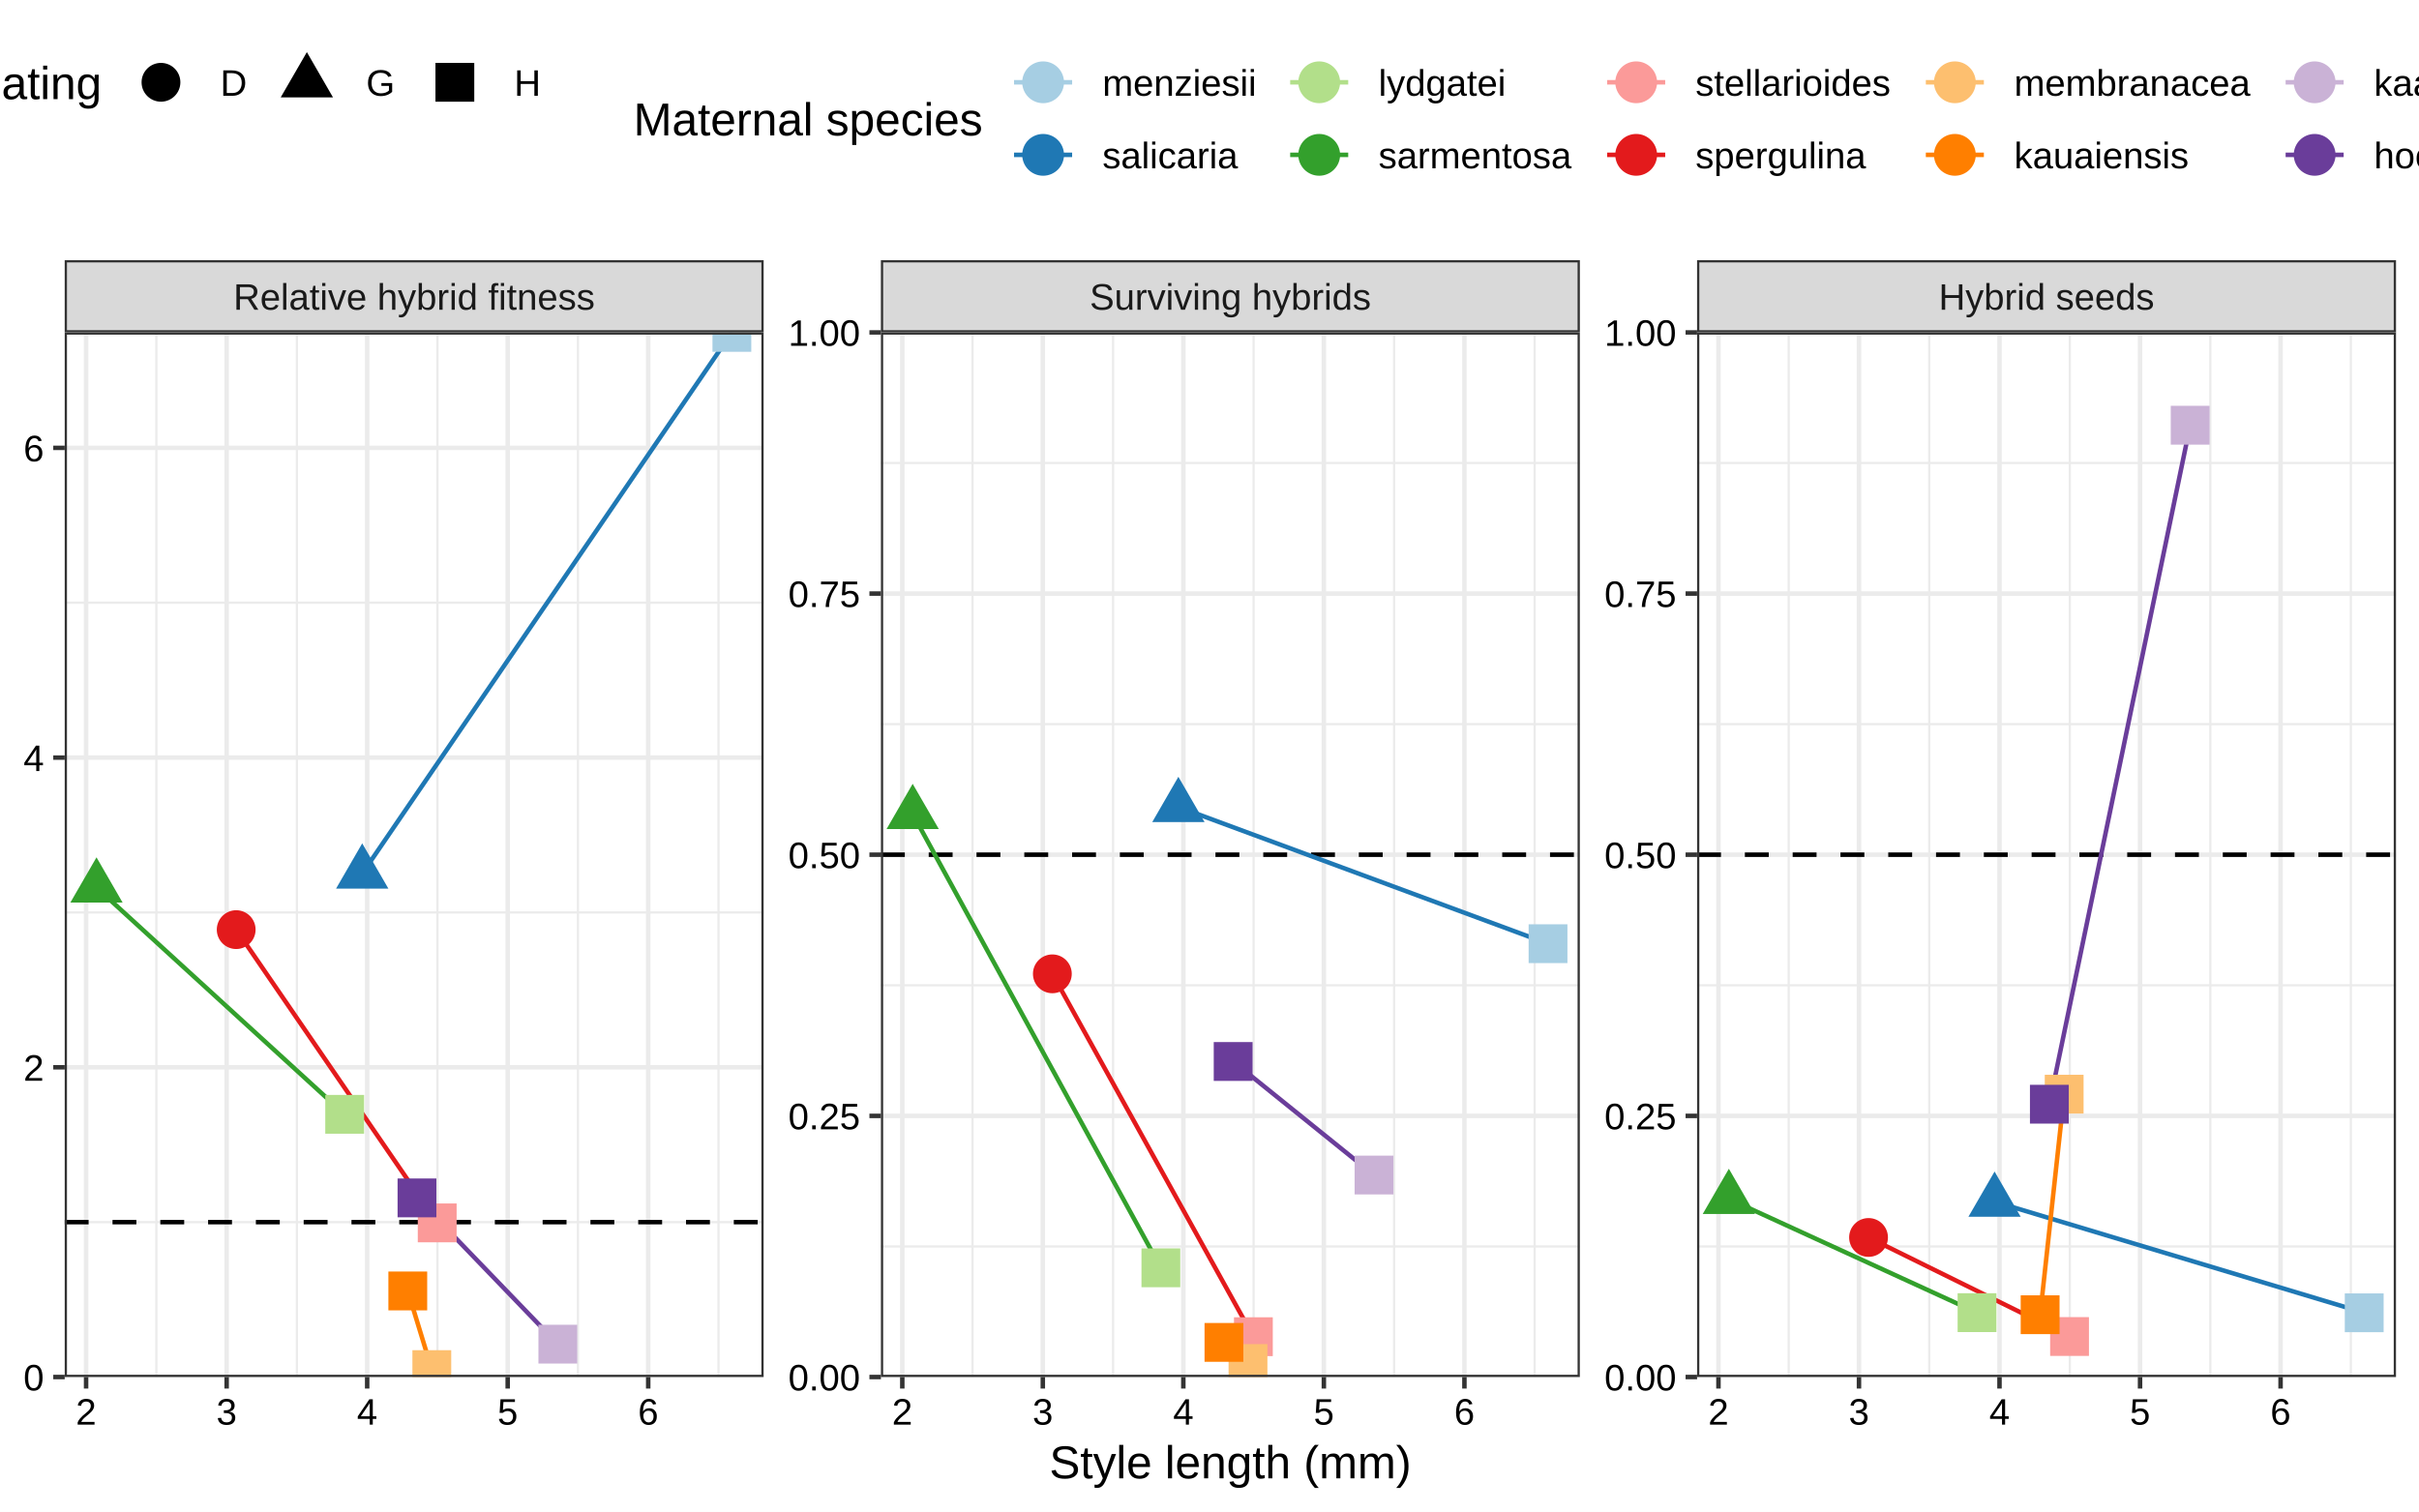
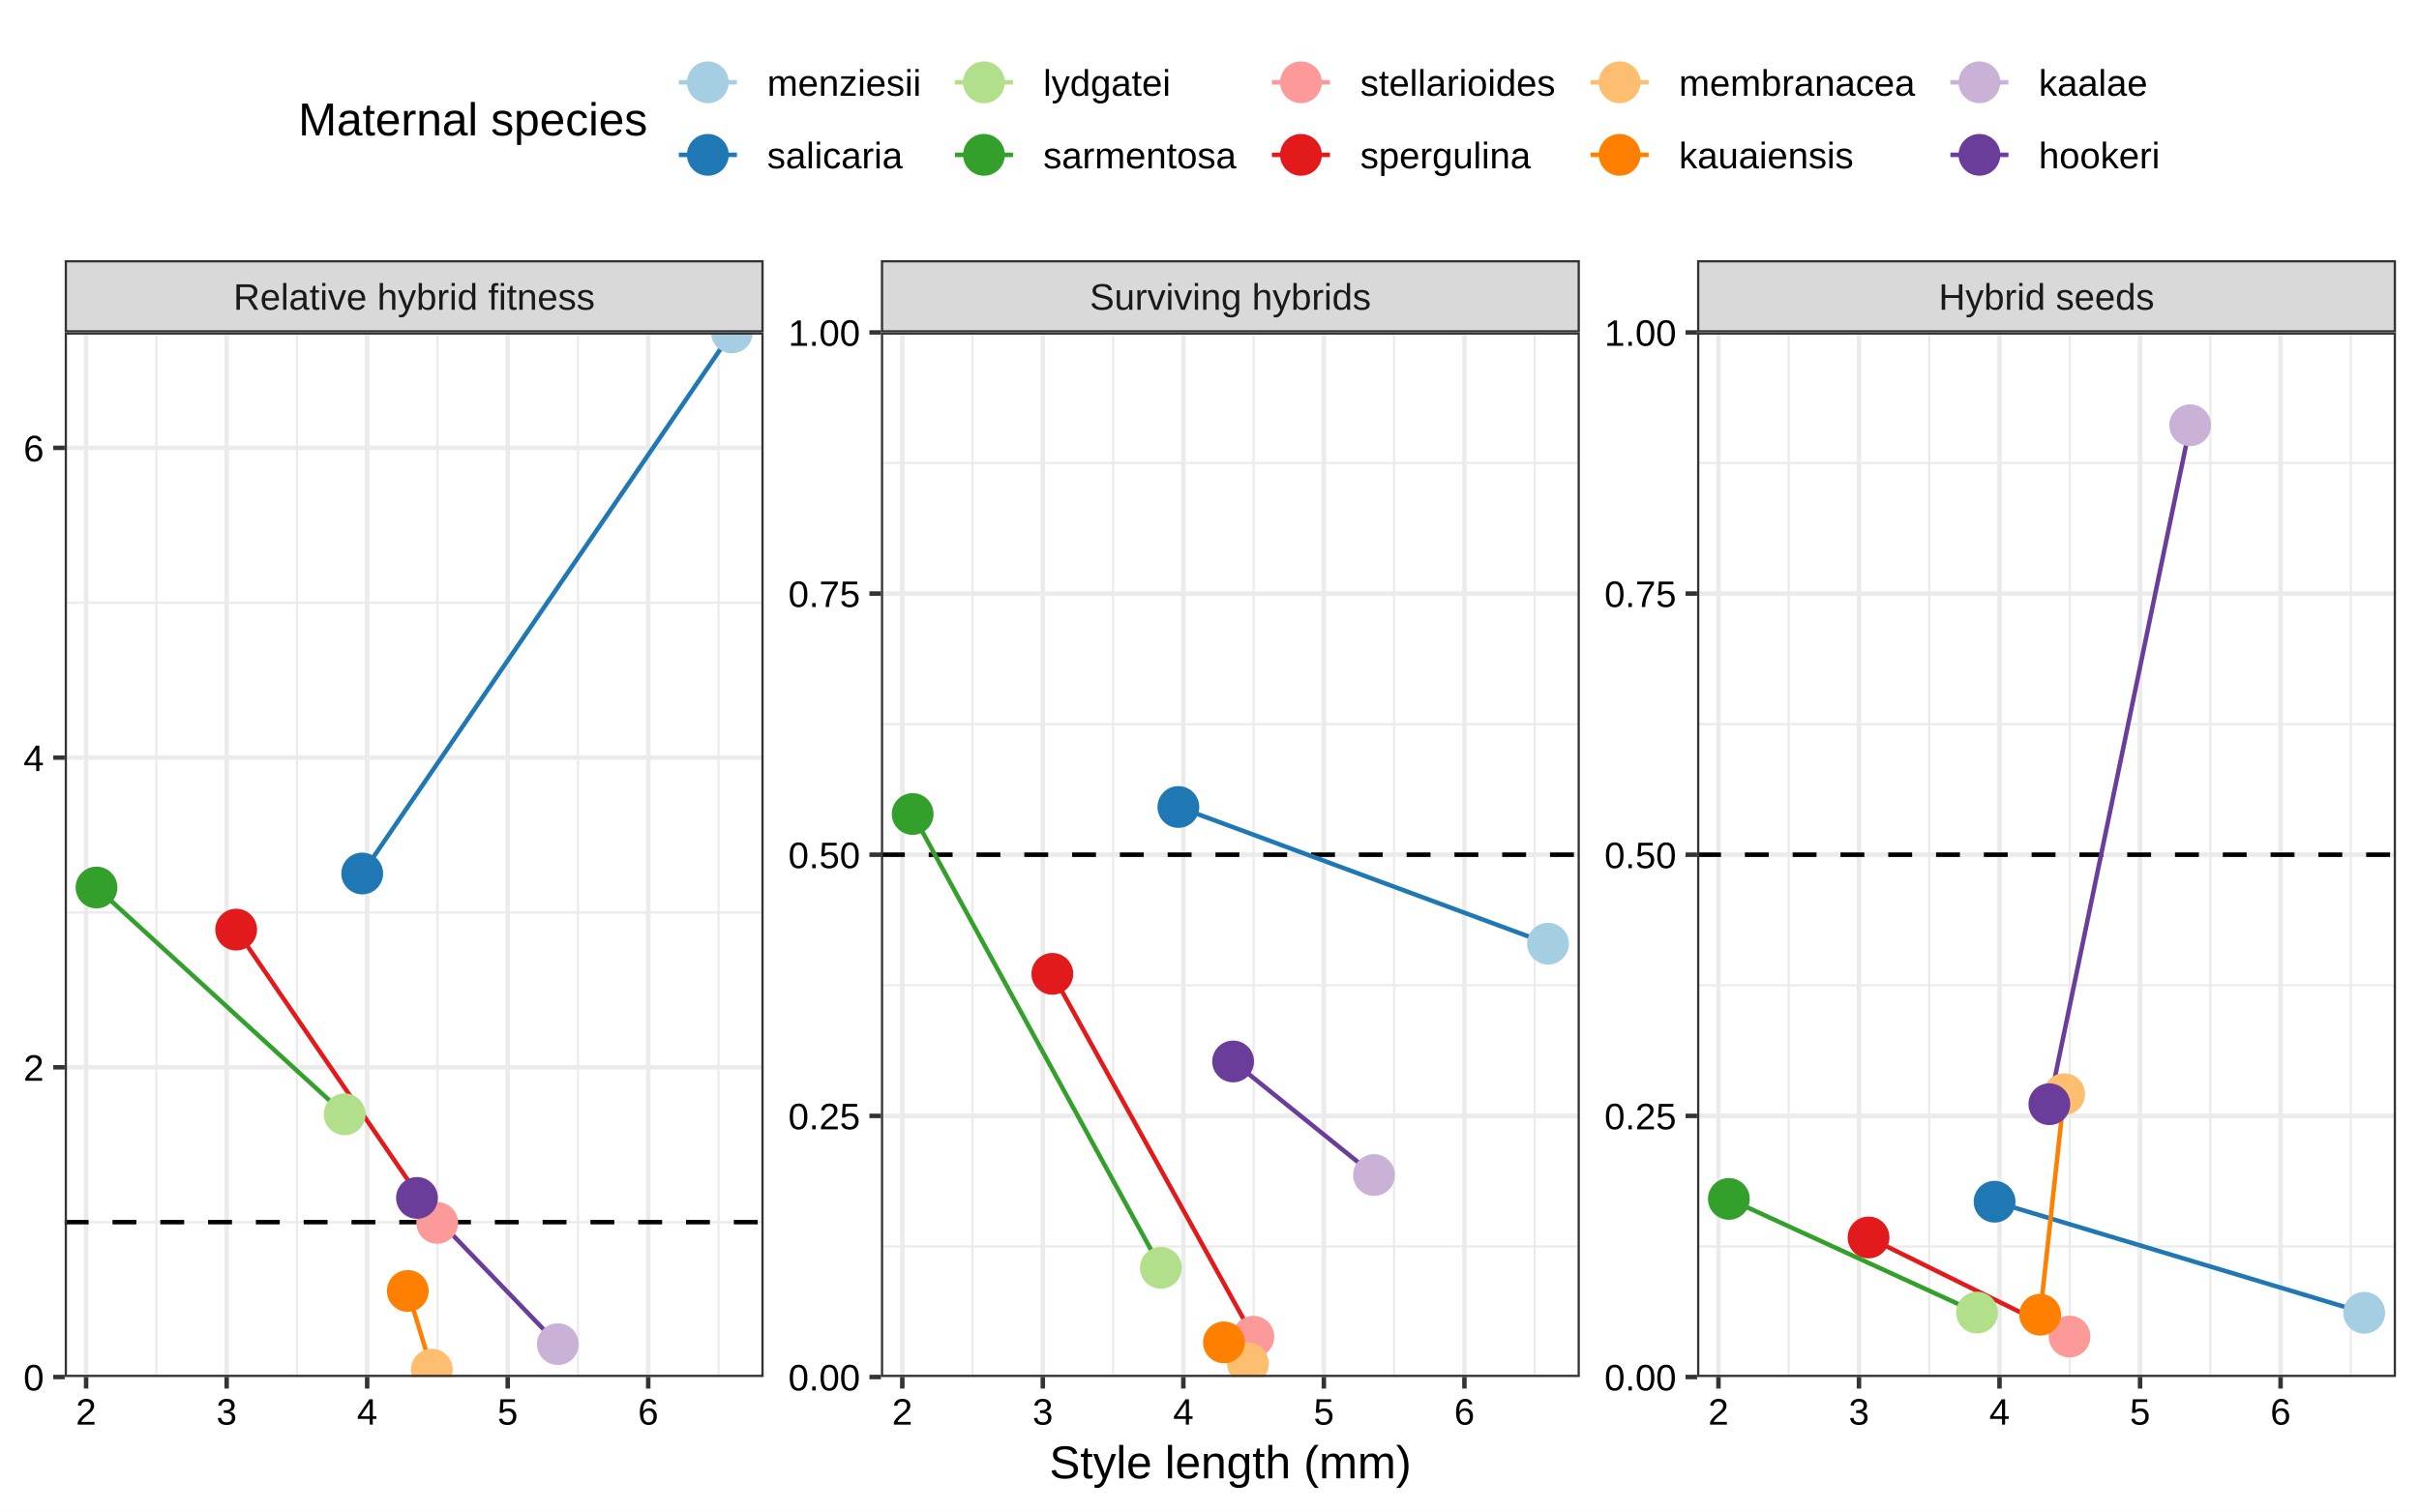
<svg xmlns="http://www.w3.org/2000/svg" class="svglite" width="576.00pt" height="360.00pt" viewBox="0 0 576.00 360.00">
  <defs>
    <style type="text/css">
    .svglite line, .svglite polyline, .svglite polygon, .svglite path, .svglite rect, .svglite circle {
      fill: none;
      stroke: #000000;
      stroke-linecap: round;
      stroke-linejoin: round;
      stroke-miterlimit: 10.00;
    }
    .svglite text {
      white-space: pre;
    }
  </style>
  </defs>
  <rect width="100%" height="100%" style="stroke: none; fill: #FFFFFF;" />
  <defs>
    <clipPath id="cpMC4wMHw1NzYuMDB8MC4wMHwzNjAuMDA=">
      <rect x="0.00" y="0.00" width="576.00" height="360.00" />
    </clipPath>
  </defs>
  <g clip-path="url(#cpMC4wMHw1NzYuMDB8MC4wMHwzNjAuMDA=)">
    <rect x="0" y="0.00" width="576.00" height="360.00" style="stroke-width: 1.07; stroke: #FFFFFF; fill: #FFFFFF;" />
  </g>
  <defs>
    <clipPath id="cpMTUuNDF8MTgxLjgzfDc5LjE3fDMyNy45Nw==">
      <rect x="15.41" y="79.17" width="166.42" height="248.80" />
    </clipPath>
  </defs>
  <g clip-path="url(#cpMTUuNDF8MTgxLjgzfDc5LjE3fDMyNy45Nw==)">
    <rect x="15.41" y="79.17" width="166.42" height="248.80" style="stroke-width: 1.07; stroke: none; fill: #FFFFFF;" />
    <polyline points="15.41,291.08 181.83,291.08 " style="stroke-width: 0.53; stroke: #EBEBEB; stroke-linecap: butt;" />
    <polyline points="15.41,217.32 181.83,217.32 " style="stroke-width: 0.53; stroke: #EBEBEB; stroke-linecap: butt;" />
    <polyline points="15.41,143.55 181.83,143.55 " style="stroke-width: 0.53; stroke: #EBEBEB; stroke-linecap: butt;" />
    <polyline points="37.23,327.97 37.23,79.17 " style="stroke-width: 0.53; stroke: #EBEBEB; stroke-linecap: butt;" />
    <polyline points="70.70,327.97 70.70,79.17 " style="stroke-width: 0.53; stroke: #EBEBEB; stroke-linecap: butt;" />
    <polyline points="104.16,327.97 104.16,79.17 " style="stroke-width: 0.53; stroke: #EBEBEB; stroke-linecap: butt;" />
    <polyline points="137.62,327.97 137.62,79.17 " style="stroke-width: 0.53; stroke: #EBEBEB; stroke-linecap: butt;" />
    <polyline points="171.08,327.97 171.08,79.17 " style="stroke-width: 0.53; stroke: #EBEBEB; stroke-linecap: butt;" />
    <polyline points="15.41,327.97 181.83,327.97 " style="stroke-width: 1.07; stroke: #EBEBEB; stroke-linecap: butt;" />
    <polyline points="15.41,254.20 181.83,254.20 " style="stroke-width: 1.07; stroke: #EBEBEB; stroke-linecap: butt;" />
    <polyline points="15.41,180.44 181.83,180.44 " style="stroke-width: 1.07; stroke: #EBEBEB; stroke-linecap: butt;" />
    <polyline points="15.41,106.67 181.83,106.67 " style="stroke-width: 1.07; stroke: #EBEBEB; stroke-linecap: butt;" />
    <polyline points="20.50,327.97 20.50,79.17 " style="stroke-width: 1.07; stroke: #EBEBEB; stroke-linecap: butt;" />
    <polyline points="53.97,327.97 53.97,79.17 " style="stroke-width: 1.07; stroke: #EBEBEB; stroke-linecap: butt;" />
    <polyline points="87.43,327.97 87.43,79.17 " style="stroke-width: 1.07; stroke: #EBEBEB; stroke-linecap: butt;" />
    <polyline points="120.89,327.97 120.89,79.17 " style="stroke-width: 1.07; stroke: #EBEBEB; stroke-linecap: butt;" />
    <polyline points="154.35,327.97 154.35,79.17 " style="stroke-width: 1.07; stroke: #EBEBEB; stroke-linecap: butt;" />
    <line x1="15.41" y1="291.08" x2="181.83" y2="291.08" style="stroke-width: 1.07; stroke-dasharray: 5.69,5.69; stroke-linecap: butt;" />
    <line x1="86.25" y1="208.04" x2="174.27" y2="79.17" style="stroke-width: 1.07; stroke: #1F78B4; stroke-linecap: butt;" />
    <line x1="22.98" y1="211.38" x2="82.07" y2="265.40" style="stroke-width: 1.07; stroke: #33A02C; stroke-linecap: butt;" />
    <line x1="56.24" y1="221.41" x2="104.11" y2="291.25" style="stroke-width: 1.07; stroke: #E31A1C; stroke-linecap: butt;" />
    <line x1="97.10" y1="307.47" x2="102.82" y2="326.21" style="stroke-width: 1.07; stroke: #FF7F00; stroke-linecap: butt;" />
    <line x1="99.29" y1="285.31" x2="132.83" y2="320.14" style="stroke-width: 1.07; stroke: #6A3D9A; stroke-linecap: butt;" />
-     <polygon points="169.65,83.79 178.89,83.79 178.89,74.54 169.65,74.54 " style="stroke-width: 0.71; stroke: none; fill: #A6CEE3;" />
-     <polygon points="86.25,200.86 92.48,211.64 80.02,211.64 " style="stroke-width: 0.71; stroke: none; fill: #1F78B4;" />
-     <polygon points="77.45,270.02 86.70,270.02 86.70,260.78 77.45,260.78 " style="stroke-width: 0.71; stroke: none; fill: #B2DF8A;" />
-     <polygon points="22.98,204.19 29.20,214.97 16.75,214.97 " style="stroke-width: 0.71; stroke: none; fill: #33A02C;" />
-     <polygon points="99.48,295.88 108.73,295.88 108.73,286.63 99.48,286.63 " style="stroke-width: 0.71; stroke: none; fill: #FB9A99;" />
-     <circle cx="56.24" cy="221.41" r="4.62" style="stroke-width: 0.71; stroke: none; fill: #E31A1C;" />
-     <polygon points="98.20,330.83 107.44,330.83 107.44,321.58 98.20,321.58 " style="stroke-width: 0.71; stroke: none; fill: #FDBF6F;" />
-     <polygon points="92.48,312.09 101.72,312.09 101.72,302.84 92.48,302.84 " style="stroke-width: 0.71; stroke: none; fill: #FF7F00;" />
-     <polygon points="128.21,324.76 137.45,324.76 137.45,315.52 128.21,315.52 " style="stroke-width: 0.71; stroke: none; fill: #CAB2D6;" />
-     <polygon points="94.67,289.93 103.91,289.93 103.91,280.68 94.67,280.68 " style="stroke-width: 0.71; stroke: none; fill: #6A3D9A;" />
+     <circle cx="174.27" cy="79.17" r="4.62" style="stroke-width: 0.71; stroke: #A6CEE3; fill: #A6CEE3;" />
+     <circle cx="86.25" cy="208.04" r="4.62" style="stroke-width: 0.71; stroke: #1F78B4; fill: #1F78B4;" />
+     <circle cx="82.07" cy="265.40" r="4.62" style="stroke-width: 0.71; stroke: #B2DF8A; fill: #B2DF8A;" />
+     <circle cx="22.98" cy="211.38" r="4.62" style="stroke-width: 0.71; stroke: #33A02C; fill: #33A02C;" />
+     <circle cx="104.11" cy="291.25" r="4.62" style="stroke-width: 0.71; stroke: #FB9A99; fill: #FB9A99;" />
+     <circle cx="56.24" cy="221.41" r="4.62" style="stroke-width: 0.71; stroke: #E31A1C; fill: #E31A1C;" />
+     <circle cx="102.82" cy="326.21" r="4.62" style="stroke-width: 0.71; stroke: #FDBF6F; fill: #FDBF6F;" />
+     <circle cx="97.10" cy="307.47" r="4.62" style="stroke-width: 0.71; stroke: #FF7F00; fill: #FF7F00;" />
+     <circle cx="132.83" cy="320.14" r="4.62" style="stroke-width: 0.71; stroke: #CAB2D6; fill: #CAB2D6;" />
+     <circle cx="99.29" cy="285.31" r="4.62" style="stroke-width: 0.71; stroke: #6A3D9A; fill: #6A3D9A;" />
    <rect x="15.41" y="79.17" width="166.42" height="248.80" style="stroke-width: 1.07; stroke: #333333;" />
  </g>
  <g clip-path="url(#cpMC4wMHw1NzYuMDB8MC4wMHwzNjAuMDA=)">
</g>
  <defs>
    <clipPath id="cpMjA5Ljc2fDM3Ni4xOHw3OS4xN3wzMjcuOTc=">
      <rect x="209.76" y="79.17" width="166.42" height="248.80" />
    </clipPath>
  </defs>
  <g clip-path="url(#cpMjA5Ljc2fDM3Ni4xOHw3OS4xN3wzMjcuOTc=)">
    <rect x="209.76" y="79.17" width="166.42" height="248.80" style="stroke-width: 1.07; stroke: none; fill: #FFFFFF;" />
    <polyline points="209.76,296.87 376.18,296.87 " style="stroke-width: 0.53; stroke: #EBEBEB; stroke-linecap: butt;" />
    <polyline points="209.76,234.67 376.18,234.67 " style="stroke-width: 0.53; stroke: #EBEBEB; stroke-linecap: butt;" />
    <polyline points="209.76,172.47 376.18,172.47 " style="stroke-width: 0.53; stroke: #EBEBEB; stroke-linecap: butt;" />
    <polyline points="209.76,110.27 376.18,110.27 " style="stroke-width: 0.53; stroke: #EBEBEB; stroke-linecap: butt;" />
    <polyline points="231.58,327.97 231.58,79.17 " style="stroke-width: 0.53; stroke: #EBEBEB; stroke-linecap: butt;" />
    <polyline points="265.04,327.97 265.04,79.17 " style="stroke-width: 0.53; stroke: #EBEBEB; stroke-linecap: butt;" />
    <polyline points="298.50,327.97 298.50,79.17 " style="stroke-width: 0.53; stroke: #EBEBEB; stroke-linecap: butt;" />
    <polyline points="331.96,327.97 331.96,79.17 " style="stroke-width: 0.53; stroke: #EBEBEB; stroke-linecap: butt;" />
    <polyline points="365.43,327.97 365.43,79.17 " style="stroke-width: 0.53; stroke: #EBEBEB; stroke-linecap: butt;" />
    <polyline points="209.76,327.97 376.18,327.97 " style="stroke-width: 1.07; stroke: #EBEBEB; stroke-linecap: butt;" />
    <polyline points="209.76,265.77 376.18,265.77 " style="stroke-width: 1.07; stroke: #EBEBEB; stroke-linecap: butt;" />
    <polyline points="209.76,203.57 376.18,203.57 " style="stroke-width: 1.07; stroke: #EBEBEB; stroke-linecap: butt;" />
    <polyline points="209.76,141.37 376.18,141.37 " style="stroke-width: 1.07; stroke: #EBEBEB; stroke-linecap: butt;" />
    <polyline points="209.76,79.17 376.18,79.17 " style="stroke-width: 1.07; stroke: #EBEBEB; stroke-linecap: butt;" />
    <polyline points="214.85,327.97 214.85,79.17 " style="stroke-width: 1.07; stroke: #EBEBEB; stroke-linecap: butt;" />
    <polyline points="248.31,327.97 248.31,79.17 " style="stroke-width: 1.07; stroke: #EBEBEB; stroke-linecap: butt;" />
    <polyline points="281.77,327.97 281.77,79.17 " style="stroke-width: 1.07; stroke: #EBEBEB; stroke-linecap: butt;" />
    <polyline points="315.23,327.97 315.23,79.17 " style="stroke-width: 1.07; stroke: #EBEBEB; stroke-linecap: butt;" />
    <polyline points="348.70,327.97 348.70,79.17 " style="stroke-width: 1.07; stroke: #EBEBEB; stroke-linecap: butt;" />
    <line x1="209.76" y1="203.57" x2="376.18" y2="203.57" style="stroke-width: 1.07; stroke-dasharray: 5.69,5.69; stroke-linecap: butt;" />
    <line x1="280.59" y1="192.20" x2="368.61" y2="224.76" style="stroke-width: 1.07; stroke: #1F78B4; stroke-linecap: butt;" />
    <line x1="217.32" y1="193.87" x2="276.42" y2="301.96" style="stroke-width: 1.07; stroke: #33A02C; stroke-linecap: butt;" />
    <line x1="250.58" y1="231.94" x2="298.45" y2="318.37" style="stroke-width: 1.07; stroke: #E31A1C; stroke-linecap: butt;" />
    <line x1="291.44" y1="319.72" x2="297.16" y2="324.75" style="stroke-width: 1.07; stroke: #FF7F00; stroke-linecap: butt;" />
    <line x1="293.63" y1="252.81" x2="327.17" y2="279.86" style="stroke-width: 1.07; stroke: #6A3D9A; stroke-linecap: butt;" />
-     <polygon points="363.99,229.38 373.23,229.38 373.23,220.14 363.99,220.14 " style="stroke-width: 0.71; stroke: none; fill: #A6CEE3;" />
-     <polygon points="280.59,185.01 286.82,195.79 274.37,195.79 " style="stroke-width: 0.71; stroke: none; fill: #1F78B4;" />
-     <polygon points="271.80,306.58 281.04,306.58 281.04,297.33 271.80,297.33 " style="stroke-width: 0.71; stroke: none; fill: #B2DF8A;" />
-     <polygon points="217.32,186.68 223.55,197.46 211.10,197.46 " style="stroke-width: 0.71; stroke: none; fill: #33A02C;" />
-     <polygon points="293.83,322.99 303.07,322.99 303.07,313.74 293.83,313.74 " style="stroke-width: 0.71; stroke: none; fill: #FB9A99;" />
-     <circle cx="250.58" cy="231.94" r="4.62" style="stroke-width: 0.71; stroke: none; fill: #E31A1C;" />
-     <polygon points="292.54,329.37 301.79,329.37 301.79,320.13 292.54,320.13 " style="stroke-width: 0.71; stroke: none; fill: #FDBF6F;" />
-     <polygon points="286.82,324.34 296.06,324.34 296.06,315.10 286.82,315.10 " style="stroke-width: 0.71; stroke: none; fill: #FF7F00;" />
-     <polygon points="322.55,284.48 331.80,284.48 331.80,275.24 322.55,275.24 " style="stroke-width: 0.71; stroke: none; fill: #CAB2D6;" />
-     <polygon points="289.01,257.44 298.26,257.44 298.26,248.19 289.01,248.19 " style="stroke-width: 0.71; stroke: none; fill: #6A3D9A;" />
+     <circle cx="368.61" cy="224.76" r="4.62" style="stroke-width: 0.71; stroke: #A6CEE3; fill: #A6CEE3;" />
+     <circle cx="280.59" cy="192.20" r="4.62" style="stroke-width: 0.71; stroke: #1F78B4; fill: #1F78B4;" />
+     <circle cx="276.42" cy="301.96" r="4.62" style="stroke-width: 0.71; stroke: #B2DF8A; fill: #B2DF8A;" />
+     <circle cx="217.32" cy="193.87" r="4.62" style="stroke-width: 0.71; stroke: #33A02C; fill: #33A02C;" />
+     <circle cx="298.45" cy="318.37" r="4.62" style="stroke-width: 0.71; stroke: #FB9A99; fill: #FB9A99;" />
+     <circle cx="250.58" cy="231.94" r="4.62" style="stroke-width: 0.71; stroke: #E31A1C; fill: #E31A1C;" />
+     <circle cx="297.16" cy="324.75" r="4.62" style="stroke-width: 0.71; stroke: #FDBF6F; fill: #FDBF6F;" />
+     <circle cx="291.44" cy="319.72" r="4.62" style="stroke-width: 0.71; stroke: #FF7F00; fill: #FF7F00;" />
+     <circle cx="327.17" cy="279.86" r="4.62" style="stroke-width: 0.71; stroke: #CAB2D6; fill: #CAB2D6;" />
+     <circle cx="293.63" cy="252.81" r="4.62" style="stroke-width: 0.71; stroke: #6A3D9A; fill: #6A3D9A;" />
    <rect x="209.76" y="79.17" width="166.42" height="248.80" style="stroke-width: 1.07; stroke: #333333;" />
  </g>
  <g clip-path="url(#cpMC4wMHw1NzYuMDB8MC4wMHwzNjAuMDA=)">
</g>
  <defs>
    <clipPath id="cpNDA0LjEwfDU3MC41Mnw3OS4xN3wzMjcuOTc=">
      <rect x="404.10" y="79.17" width="166.42" height="248.80" />
    </clipPath>
  </defs>
  <g clip-path="url(#cpNDA0LjEwfDU3MC41Mnw3OS4xN3wzMjcuOTc=)">
    <rect x="404.10" y="79.17" width="166.42" height="248.80" style="stroke-width: 1.07; stroke: none; fill: #FFFFFF;" />
    <polyline points="404.10,296.87 570.52,296.87 " style="stroke-width: 0.53; stroke: #EBEBEB; stroke-linecap: butt;" />
    <polyline points="404.10,234.67 570.52,234.67 " style="stroke-width: 0.53; stroke: #EBEBEB; stroke-linecap: butt;" />
    <polyline points="404.10,172.47 570.52,172.47 " style="stroke-width: 0.53; stroke: #EBEBEB; stroke-linecap: butt;" />
    <polyline points="404.10,110.27 570.52,110.27 " style="stroke-width: 0.53; stroke: #EBEBEB; stroke-linecap: butt;" />
    <polyline points="425.92,327.97 425.92,79.17 " style="stroke-width: 0.53; stroke: #EBEBEB; stroke-linecap: butt;" />
    <polyline points="459.38,327.97 459.38,79.17 " style="stroke-width: 0.53; stroke: #EBEBEB; stroke-linecap: butt;" />
    <polyline points="492.85,327.97 492.85,79.17 " style="stroke-width: 0.53; stroke: #EBEBEB; stroke-linecap: butt;" />
    <polyline points="526.31,327.97 526.31,79.17 " style="stroke-width: 0.53; stroke: #EBEBEB; stroke-linecap: butt;" />
    <polyline points="559.77,327.97 559.77,79.17 " style="stroke-width: 0.53; stroke: #EBEBEB; stroke-linecap: butt;" />
    <polyline points="404.10,327.97 570.52,327.97 " style="stroke-width: 1.07; stroke: #EBEBEB; stroke-linecap: butt;" />
    <polyline points="404.10,265.77 570.52,265.77 " style="stroke-width: 1.07; stroke: #EBEBEB; stroke-linecap: butt;" />
    <polyline points="404.10,203.57 570.52,203.57 " style="stroke-width: 1.07; stroke: #EBEBEB; stroke-linecap: butt;" />
    <polyline points="404.10,141.37 570.52,141.37 " style="stroke-width: 1.07; stroke: #EBEBEB; stroke-linecap: butt;" />
    <polyline points="404.10,79.17 570.52,79.17 " style="stroke-width: 1.07; stroke: #EBEBEB; stroke-linecap: butt;" />
    <polyline points="409.19,327.97 409.19,79.17 " style="stroke-width: 1.07; stroke: #EBEBEB; stroke-linecap: butt;" />
    <polyline points="442.65,327.97 442.65,79.17 " style="stroke-width: 1.07; stroke: #EBEBEB; stroke-linecap: butt;" />
    <polyline points="476.11,327.97 476.11,79.17 " style="stroke-width: 1.07; stroke: #EBEBEB; stroke-linecap: butt;" />
    <polyline points="509.58,327.97 509.58,79.17 " style="stroke-width: 1.07; stroke: #EBEBEB; stroke-linecap: butt;" />
    <polyline points="543.04,327.97 543.04,79.17 " style="stroke-width: 1.07; stroke: #EBEBEB; stroke-linecap: butt;" />
    <line x1="404.10" y1="203.57" x2="570.52" y2="203.57" style="stroke-width: 1.07; stroke-dasharray: 5.69,5.69; stroke-linecap: butt;" />
    <line x1="474.94" y1="286.21" x2="562.96" y2="312.67" style="stroke-width: 1.07; stroke: #1F78B4; stroke-linecap: butt;" />
    <line x1="411.67" y1="285.55" x2="470.76" y2="312.63" style="stroke-width: 1.07; stroke: #33A02C; stroke-linecap: butt;" />
    <line x1="444.93" y1="294.73" x2="492.79" y2="318.32" style="stroke-width: 1.07; stroke: #E31A1C; stroke-linecap: butt;" />
    <line x1="485.79" y1="313.13" x2="491.51" y2="260.60" style="stroke-width: 1.07; stroke: #FF7F00; stroke-linecap: butt;" />
    <line x1="487.98" y1="262.99" x2="521.52" y2="101.28" style="stroke-width: 1.07; stroke: #6A3D9A; stroke-linecap: butt;" />
-     <polygon points="558.33,317.29 567.58,317.29 567.58,308.05 558.33,308.05 " style="stroke-width: 0.71; stroke: none; fill: #A6CEE3;" />
-     <polygon points="474.94,279.02 481.16,289.80 468.71,289.80 " style="stroke-width: 0.71; stroke: none; fill: #1F78B4;" />
-     <polygon points="466.14,317.26 475.38,317.26 475.38,308.01 466.14,308.01 " style="stroke-width: 0.71; stroke: none; fill: #B2DF8A;" />
-     <polygon points="411.67,278.36 417.89,289.14 405.44,289.14 " style="stroke-width: 0.71; stroke: none; fill: #33A02C;" />
-     <polygon points="488.17,322.94 497.41,322.94 497.41,313.70 488.17,313.70 " style="stroke-width: 0.71; stroke: none; fill: #FB9A99;" />
-     <circle cx="444.93" cy="294.73" r="4.62" style="stroke-width: 0.71; stroke: none; fill: #E31A1C;" />
-     <polygon points="486.89,265.22 496.13,265.22 496.13,255.98 486.89,255.98 " style="stroke-width: 0.71; stroke: none; fill: #FDBF6F;" />
-     <polygon points="481.16,317.75 490.41,317.75 490.41,308.51 481.16,308.51 " style="stroke-width: 0.71; stroke: none; fill: #FF7F00;" />
-     <polygon points="516.89,105.90 526.14,105.90 526.14,96.65 516.89,96.65 " style="stroke-width: 0.71; stroke: none; fill: #CAB2D6;" />
-     <polygon points="483.36,267.61 492.60,267.61 492.60,258.37 483.36,258.37 " style="stroke-width: 0.71; stroke: none; fill: #6A3D9A;" />
+     <circle cx="562.96" cy="312.67" r="4.62" style="stroke-width: 0.71; stroke: #A6CEE3; fill: #A6CEE3;" />
+     <circle cx="474.94" cy="286.21" r="4.62" style="stroke-width: 0.71; stroke: #1F78B4; fill: #1F78B4;" />
+     <circle cx="470.76" cy="312.63" r="4.62" style="stroke-width: 0.71; stroke: #B2DF8A; fill: #B2DF8A;" />
+     <circle cx="411.67" cy="285.55" r="4.62" style="stroke-width: 0.71; stroke: #33A02C; fill: #33A02C;" />
+     <circle cx="492.79" cy="318.32" r="4.62" style="stroke-width: 0.71; stroke: #FB9A99; fill: #FB9A99;" />
+     <circle cx="444.93" cy="294.73" r="4.62" style="stroke-width: 0.71; stroke: #E31A1C; fill: #E31A1C;" />
+     <circle cx="491.51" cy="260.60" r="4.62" style="stroke-width: 0.71; stroke: #FDBF6F; fill: #FDBF6F;" />
+     <circle cx="485.79" cy="313.13" r="4.62" style="stroke-width: 0.71; stroke: #FF7F00; fill: #FF7F00;" />
+     <circle cx="521.52" cy="101.28" r="4.62" style="stroke-width: 0.71; stroke: #CAB2D6; fill: #CAB2D6;" />
+     <circle cx="487.98" cy="262.99" r="4.62" style="stroke-width: 0.71; stroke: #6A3D9A; fill: #6A3D9A;" />
    <rect x="404.10" y="79.17" width="166.42" height="248.80" style="stroke-width: 1.07; stroke: #333333;" />
  </g>
  <g clip-path="url(#cpMC4wMHw1NzYuMDB8MC4wMHwzNjAuMDA=)">
</g>
  <defs>
    <clipPath id="cpMTUuNDF8MTgxLjgzfDYxLjk2fDc5LjE3">
      <rect x="15.41" y="61.96" width="166.42" height="17.21" />
    </clipPath>
  </defs>
  <g clip-path="url(#cpMTUuNDF8MTgxLjgzfDYxLjk2fDc5LjE3)">
    <rect x="15.41" y="61.96" width="166.42" height="17.21" style="stroke-width: 1.07; stroke: #333333; fill: #D9D9D9;" />
    <text x="98.62" y="73.77" text-anchor="middle" style="font-size: 8.80px;fill: #1A1A1A; font-family: &quot;Arial&quot;;">Relative hybrid fitness</text>
  </g>
  <g clip-path="url(#cpMC4wMHw1NzYuMDB8MC4wMHwzNjAuMDA=)">
</g>
  <defs>
    <clipPath id="cpMjA5Ljc2fDM3Ni4xOHw2MS45Nnw3OS4xNw==">
      <rect x="209.76" y="61.96" width="166.42" height="17.21" />
    </clipPath>
  </defs>
  <g clip-path="url(#cpMjA5Ljc2fDM3Ni4xOHw2MS45Nnw3OS4xNw==)">
    <rect x="209.76" y="61.96" width="166.42" height="17.21" style="stroke-width: 1.07; stroke: #333333; fill: #D9D9D9;" />
    <text x="292.97" y="73.77" text-anchor="middle" style="font-size: 8.80px;fill: #1A1A1A; font-family: &quot;Arial&quot;;">Surviving hybrids</text>
  </g>
  <g clip-path="url(#cpMC4wMHw1NzYuMDB8MC4wMHwzNjAuMDA=)">
</g>
  <defs>
    <clipPath id="cpNDA0LjEwfDU3MC41Mnw2MS45Nnw3OS4xNw==">
      <rect x="404.10" y="61.96" width="166.42" height="17.21" />
    </clipPath>
  </defs>
  <g clip-path="url(#cpNDA0LjEwfDU3MC41Mnw2MS45Nnw3OS4xNw==)">
    <rect x="404.10" y="61.96" width="166.42" height="17.21" style="stroke-width: 1.07; stroke: #333333; fill: #D9D9D9;" />
    <text x="487.31" y="73.77" text-anchor="middle" style="font-size: 8.80px;fill: #1A1A1A; font-family: &quot;Arial&quot;;">Hybrid seeds</text>
  </g>
  <g clip-path="url(#cpMC4wMHw1NzYuMDB8MC4wMHwzNjAuMDA=)">
    <polyline points="20.50,330.71 20.50,327.97 " style="stroke-width: 1.07; stroke: #333333; stroke-linecap: butt;" />
    <polyline points="53.97,330.71 53.97,327.97 " style="stroke-width: 1.07; stroke: #333333; stroke-linecap: butt;" />
    <polyline points="87.43,330.71 87.43,327.97 " style="stroke-width: 1.07; stroke: #333333; stroke-linecap: butt;" />
    <polyline points="120.89,330.71 120.89,327.97 " style="stroke-width: 1.07; stroke: #333333; stroke-linecap: butt;" />
    <polyline points="154.35,330.71 154.35,327.97 " style="stroke-width: 1.07; stroke: #333333; stroke-linecap: butt;" />
    <text x="20.50" y="339.31" text-anchor="middle" style="font-size: 8.80px; font-family: &quot;Arial&quot;;">2</text>
    <text x="53.97" y="339.31" text-anchor="middle" style="font-size: 8.80px; font-family: &quot;Arial&quot;;">3</text>
    <text x="87.43" y="339.31" text-anchor="middle" style="font-size: 8.80px; font-family: &quot;Arial&quot;;">4</text>
    <text x="120.89" y="339.31" text-anchor="middle" style="font-size: 8.80px; font-family: &quot;Arial&quot;;">5</text>
    <text x="154.35" y="339.31" text-anchor="middle" style="font-size: 8.80px; font-family: &quot;Arial&quot;;">6</text>
    <polyline points="214.85,330.71 214.85,327.97 " style="stroke-width: 1.07; stroke: #333333; stroke-linecap: butt;" />
    <polyline points="248.31,330.71 248.31,327.97 " style="stroke-width: 1.07; stroke: #333333; stroke-linecap: butt;" />
    <polyline points="281.77,330.71 281.77,327.97 " style="stroke-width: 1.07; stroke: #333333; stroke-linecap: butt;" />
    <polyline points="315.23,330.71 315.23,327.97 " style="stroke-width: 1.07; stroke: #333333; stroke-linecap: butt;" />
    <polyline points="348.70,330.71 348.70,327.97 " style="stroke-width: 1.07; stroke: #333333; stroke-linecap: butt;" />
    <text x="214.85" y="339.31" text-anchor="middle" style="font-size: 8.80px; font-family: &quot;Arial&quot;;">2</text>
    <text x="248.31" y="339.31" text-anchor="middle" style="font-size: 8.80px; font-family: &quot;Arial&quot;;">3</text>
    <text x="281.77" y="339.31" text-anchor="middle" style="font-size: 8.80px; font-family: &quot;Arial&quot;;">4</text>
    <text x="315.23" y="339.31" text-anchor="middle" style="font-size: 8.80px; font-family: &quot;Arial&quot;;">5</text>
    <text x="348.70" y="339.31" text-anchor="middle" style="font-size: 8.80px; font-family: &quot;Arial&quot;;">6</text>
    <polyline points="409.19,330.71 409.19,327.97 " style="stroke-width: 1.07; stroke: #333333; stroke-linecap: butt;" />
    <polyline points="442.65,330.71 442.65,327.97 " style="stroke-width: 1.07; stroke: #333333; stroke-linecap: butt;" />
    <polyline points="476.11,330.71 476.11,327.97 " style="stroke-width: 1.07; stroke: #333333; stroke-linecap: butt;" />
    <polyline points="509.58,330.71 509.58,327.97 " style="stroke-width: 1.07; stroke: #333333; stroke-linecap: butt;" />
    <polyline points="543.04,330.71 543.04,327.97 " style="stroke-width: 1.07; stroke: #333333; stroke-linecap: butt;" />
    <text x="409.19" y="339.31" text-anchor="middle" style="font-size: 8.80px; font-family: &quot;Arial&quot;;">2</text>
    <text x="442.65" y="339.31" text-anchor="middle" style="font-size: 8.80px; font-family: &quot;Arial&quot;;">3</text>
    <text x="476.11" y="339.31" text-anchor="middle" style="font-size: 8.80px; font-family: &quot;Arial&quot;;">4</text>
    <text x="509.58" y="339.31" text-anchor="middle" style="font-size: 8.80px; font-family: &quot;Arial&quot;;">5</text>
    <text x="543.04" y="339.31" text-anchor="middle" style="font-size: 8.80px; font-family: &quot;Arial&quot;;">6</text>
    <text x="399.17" y="331.17" text-anchor="end" style="font-size: 8.80px; font-family: &quot;Arial&quot;;">0.00</text>
    <text x="399.17" y="268.97" text-anchor="end" style="font-size: 8.80px; font-family: &quot;Arial&quot;;">0.25</text>
    <text x="399.17" y="206.77" text-anchor="end" style="font-size: 8.80px; font-family: &quot;Arial&quot;;">0.50</text>
    <text x="399.17" y="144.57" text-anchor="end" style="font-size: 8.80px; font-family: &quot;Arial&quot;;">0.75</text>
    <text x="399.17" y="82.37" text-anchor="end" style="font-size: 8.80px; font-family: &quot;Arial&quot;;">1.00</text>
    <polyline points="401.36,327.97 404.10,327.97 " style="stroke-width: 1.07; stroke: #333333; stroke-linecap: butt;" />
    <polyline points="401.36,265.77 404.10,265.77 " style="stroke-width: 1.07; stroke: #333333; stroke-linecap: butt;" />
    <polyline points="401.36,203.57 404.10,203.57 " style="stroke-width: 1.07; stroke: #333333; stroke-linecap: butt;" />
    <polyline points="401.36,141.37 404.10,141.37 " style="stroke-width: 1.07; stroke: #333333; stroke-linecap: butt;" />
    <polyline points="401.36,79.17 404.10,79.17 " style="stroke-width: 1.07; stroke: #333333; stroke-linecap: butt;" />
    <text x="204.83" y="331.17" text-anchor="end" style="font-size: 8.80px; font-family: &quot;Arial&quot;;">0.00</text>
    <text x="204.83" y="268.97" text-anchor="end" style="font-size: 8.80px; font-family: &quot;Arial&quot;;">0.25</text>
    <text x="204.83" y="206.77" text-anchor="end" style="font-size: 8.80px; font-family: &quot;Arial&quot;;">0.50</text>
    <text x="204.83" y="144.57" text-anchor="end" style="font-size: 8.80px; font-family: &quot;Arial&quot;;">0.75</text>
    <text x="204.83" y="82.37" text-anchor="end" style="font-size: 8.80px; font-family: &quot;Arial&quot;;">1.00</text>
    <polyline points="207.02,327.97 209.76,327.97 " style="stroke-width: 1.07; stroke: #333333; stroke-linecap: butt;" />
    <polyline points="207.02,265.77 209.76,265.77 " style="stroke-width: 1.07; stroke: #333333; stroke-linecap: butt;" />
    <polyline points="207.02,203.57 209.76,203.57 " style="stroke-width: 1.07; stroke: #333333; stroke-linecap: butt;" />
    <polyline points="207.02,141.37 209.76,141.37 " style="stroke-width: 1.07; stroke: #333333; stroke-linecap: butt;" />
    <polyline points="207.02,79.17 209.76,79.17 " style="stroke-width: 1.07; stroke: #333333; stroke-linecap: butt;" />
    <text x="10.48" y="331.17" text-anchor="end" style="font-size: 8.80px; font-family: &quot;Arial&quot;;">0</text>
    <text x="10.48" y="257.41" text-anchor="end" style="font-size: 8.80px; font-family: &quot;Arial&quot;;">2</text>
    <text x="10.48" y="183.64" text-anchor="end" style="font-size: 8.80px; font-family: &quot;Arial&quot;;">4</text>
    <text x="10.48" y="109.88" text-anchor="end" style="font-size: 8.80px; font-family: &quot;Arial&quot;;">6</text>
    <polyline points="12.68,327.97 15.41,327.97 " style="stroke-width: 1.07; stroke: #333333; stroke-linecap: butt;" />
    <polyline points="12.68,254.20 15.41,254.20 " style="stroke-width: 1.07; stroke: #333333; stroke-linecap: butt;" />
    <polyline points="12.68,180.44 15.41,180.44 " style="stroke-width: 1.07; stroke: #333333; stroke-linecap: butt;" />
    <polyline points="12.68,106.67 15.41,106.67 " style="stroke-width: 1.07; stroke: #333333; stroke-linecap: butt;" />
    <text x="292.97" y="352.10" text-anchor="middle" style="font-size: 11.00px; font-family: &quot;Arial&quot;;">Style length (mm)</text>
-     <rect x="-14.28" y="5.48" width="148.68" height="28.24" style="stroke-width: 1.07; stroke: none; fill: #FFFFFF;" />
-     <text x="-8.80" y="23.61" style="font-size: 11.00px; font-family: &quot;Arial&quot;;">Mating</text>
-     <rect x="29.69" y="10.96" width="17.28" height="17.28" style="stroke-width: 1.07; stroke: none; fill: #FFFFFF;" />
-     <circle cx="38.33" cy="19.60" r="4.62" style="stroke-width: 0.71; stroke: none; fill: #000000;" />
-     <rect x="64.43" y="10.96" width="17.28" height="17.28" style="stroke-width: 1.07; stroke: none; fill: #FFFFFF;" />
-     <polygon points="73.07,12.41 79.29,23.19 66.84,23.19 " style="stroke-width: 0.71; stroke: none; fill: #000000;" />
-     <rect x="99.67" y="10.96" width="17.28" height="17.28" style="stroke-width: 1.07; stroke: none; fill: #FFFFFF;" />
-     <polygon points="103.69,24.22 112.93,24.22 112.93,14.98 103.69,14.98 " style="stroke-width: 0.71; stroke: none; fill: #000000;" />
-     <text x="52.45" y="22.81" style="font-size: 8.80px; font-family: &quot;Arial&quot;;">D</text>
-     <text x="87.19" y="22.81" style="font-size: 8.80px; font-family: &quot;Arial&quot;;">G</text>
-     <text x="122.43" y="22.81" style="font-size: 8.80px; font-family: &quot;Arial&quot;;">H</text>
-     <rect x="145.36" y="5.48" width="454.85" height="45.52" style="stroke-width: 1.07; stroke: none; fill: #FFFFFF;" />
-     <text x="150.84" y="32.25" style="font-size: 11.00px; font-family: &quot;Arial&quot;;">Maternal species</text>
-     <rect x="239.74" y="10.96" width="17.28" height="17.28" style="stroke-width: 1.07; stroke: none; fill: #FFFFFF;" />
-     <line x1="241.46" y1="19.60" x2="255.29" y2="19.60" style="stroke-width: 1.07; stroke: #A6CEE3; stroke-linecap: butt;" />
-     <circle cx="248.38" cy="19.60" r="4.62" style="stroke-width: 0.71; stroke: #A6CEE3; fill: #A6CEE3;" />
-     <rect x="239.74" y="28.24" width="17.28" height="17.28" style="stroke-width: 1.07; stroke: none; fill: #FFFFFF;" />
-     <line x1="241.46" y1="36.88" x2="255.29" y2="36.88" style="stroke-width: 1.07; stroke: #1F78B4; stroke-linecap: butt;" />
-     <circle cx="248.38" cy="36.88" r="4.62" style="stroke-width: 0.71; stroke: #1F78B4; fill: #1F78B4;" />
-     <rect x="305.48" y="10.96" width="17.28" height="17.28" style="stroke-width: 1.07; stroke: none; fill: #FFFFFF;" />
-     <line x1="307.21" y1="19.60" x2="321.03" y2="19.60" style="stroke-width: 1.07; stroke: #B2DF8A; stroke-linecap: butt;" />
-     <circle cx="314.12" cy="19.60" r="4.62" style="stroke-width: 0.71; stroke: #B2DF8A; fill: #B2DF8A;" />
-     <rect x="305.48" y="28.24" width="17.28" height="17.28" style="stroke-width: 1.07; stroke: none; fill: #FFFFFF;" />
-     <line x1="307.21" y1="36.88" x2="321.03" y2="36.88" style="stroke-width: 1.07; stroke: #33A02C; stroke-linecap: butt;" />
-     <circle cx="314.12" cy="36.88" r="4.62" style="stroke-width: 0.71; stroke: #33A02C; fill: #33A02C;" />
-     <rect x="380.96" y="10.96" width="17.28" height="17.28" style="stroke-width: 1.07; stroke: none; fill: #FFFFFF;" />
-     <line x1="382.69" y1="19.60" x2="396.51" y2="19.60" style="stroke-width: 1.07; stroke: #FB9A99; stroke-linecap: butt;" />
-     <circle cx="389.60" cy="19.60" r="4.62" style="stroke-width: 0.71; stroke: #FB9A99; fill: #FB9A99;" />
-     <rect x="380.96" y="28.24" width="17.28" height="17.28" style="stroke-width: 1.07; stroke: none; fill: #FFFFFF;" />
-     <line x1="382.69" y1="36.88" x2="396.51" y2="36.88" style="stroke-width: 1.07; stroke: #E31A1C; stroke-linecap: butt;" />
-     <circle cx="389.60" cy="36.88" r="4.62" style="stroke-width: 0.71; stroke: #E31A1C; fill: #E31A1C;" />
-     <rect x="456.84" y="10.96" width="17.28" height="17.28" style="stroke-width: 1.07; stroke: none; fill: #FFFFFF;" />
-     <line x1="458.57" y1="19.60" x2="472.39" y2="19.60" style="stroke-width: 1.07; stroke: #FDBF6F; stroke-linecap: butt;" />
-     <circle cx="465.48" cy="19.60" r="4.62" style="stroke-width: 0.71; stroke: #FDBF6F; fill: #FDBF6F;" />
-     <rect x="456.84" y="28.24" width="17.28" height="17.28" style="stroke-width: 1.07; stroke: none; fill: #FFFFFF;" />
-     <line x1="458.57" y1="36.88" x2="472.39" y2="36.88" style="stroke-width: 1.07; stroke: #FF7F00; stroke-linecap: butt;" />
-     <circle cx="465.48" cy="36.88" r="4.62" style="stroke-width: 0.71; stroke: #FF7F00; fill: #FF7F00;" />
-     <rect x="542.51" y="10.96" width="17.28" height="17.28" style="stroke-width: 1.07; stroke: none; fill: #FFFFFF;" />
-     <line x1="544.24" y1="19.60" x2="558.06" y2="19.60" style="stroke-width: 1.07; stroke: #CAB2D6; stroke-linecap: butt;" />
-     <circle cx="551.15" cy="19.60" r="4.62" style="stroke-width: 0.71; stroke: #CAB2D6; fill: #CAB2D6;" />
-     <rect x="542.51" y="28.24" width="17.28" height="17.28" style="stroke-width: 1.07; stroke: none; fill: #FFFFFF;" />
-     <line x1="544.24" y1="36.88" x2="558.06" y2="36.88" style="stroke-width: 1.07; stroke: #6A3D9A; stroke-linecap: butt;" />
-     <circle cx="551.15" cy="36.88" r="4.62" style="stroke-width: 0.71; stroke: #6A3D9A; fill: #6A3D9A;" />
-     <text x="262.50" y="22.81" style="font-size: 8.80px; font-family: &quot;Arial&quot;;">menziesii</text>
-     <text x="262.50" y="40.09" style="font-size: 8.80px; font-family: &quot;Arial&quot;;">salicaria</text>
-     <text x="328.24" y="22.81" style="font-size: 8.80px; font-family: &quot;Arial&quot;;">lydgatei</text>
-     <text x="328.24" y="40.09" style="font-size: 8.80px; font-family: &quot;Arial&quot;;">sarmentosa</text>
-     <text x="403.72" y="22.81" style="font-size: 8.80px; font-family: &quot;Arial&quot;;">stellarioides</text>
-     <text x="403.72" y="40.09" style="font-size: 8.80px; font-family: &quot;Arial&quot;;">spergulina</text>
-     <text x="479.60" y="22.81" style="font-size: 8.80px; font-family: &quot;Arial&quot;;">membranacea</text>
-     <text x="479.60" y="40.09" style="font-size: 8.80px; font-family: &quot;Arial&quot;;">kauaiensis</text>
-     <text x="565.27" y="22.81" style="font-size: 8.80px; font-family: &quot;Arial&quot;;">kaalae</text>
-     <text x="565.27" y="40.09" style="font-size: 8.80px; font-family: &quot;Arial&quot;;">hookeri</text>
+     <rect x="65.54" y="5.48" width="454.85" height="45.52" style="stroke-width: 1.07; stroke: none; fill: #FFFFFF;" />
+     <text x="71.02" y="32.25" style="font-size: 11.00px; font-family: &quot;Arial&quot;;">Maternal species</text>
+     <rect x="159.91" y="10.96" width="17.28" height="17.28" style="stroke-width: 1.07; stroke: none; fill: #FFFFFF;" />
+     <line x1="161.64" y1="19.60" x2="175.47" y2="19.60" style="stroke-width: 1.07; stroke: #A6CEE3; stroke-linecap: butt;" />
+     <circle cx="168.55" cy="19.60" r="4.62" style="stroke-width: 0.71; stroke: #A6CEE3; fill: #A6CEE3;" />
+     <rect x="159.91" y="28.24" width="17.28" height="17.28" style="stroke-width: 1.07; stroke: none; fill: #FFFFFF;" />
+     <line x1="161.64" y1="36.88" x2="175.47" y2="36.88" style="stroke-width: 1.07; stroke: #1F78B4; stroke-linecap: butt;" />
+     <circle cx="168.55" cy="36.88" r="4.62" style="stroke-width: 0.71; stroke: #1F78B4; fill: #1F78B4;" />
+     <rect x="225.66" y="10.96" width="17.28" height="17.28" style="stroke-width: 1.07; stroke: none; fill: #FFFFFF;" />
+     <line x1="227.38" y1="19.60" x2="241.21" y2="19.60" style="stroke-width: 1.07; stroke: #B2DF8A; stroke-linecap: butt;" />
+     <circle cx="234.30" cy="19.60" r="4.62" style="stroke-width: 0.71; stroke: #B2DF8A; fill: #B2DF8A;" />
+     <rect x="225.66" y="28.24" width="17.28" height="17.28" style="stroke-width: 1.07; stroke: none; fill: #FFFFFF;" />
+     <line x1="227.38" y1="36.88" x2="241.21" y2="36.88" style="stroke-width: 1.07; stroke: #33A02C; stroke-linecap: butt;" />
+     <circle cx="234.30" cy="36.88" r="4.62" style="stroke-width: 0.71; stroke: #33A02C; fill: #33A02C;" />
+     <rect x="301.14" y="10.96" width="17.28" height="17.28" style="stroke-width: 1.07; stroke: none; fill: #FFFFFF;" />
+     <line x1="302.86" y1="19.60" x2="316.69" y2="19.60" style="stroke-width: 1.07; stroke: #FB9A99; stroke-linecap: butt;" />
+     <circle cx="309.78" cy="19.60" r="4.62" style="stroke-width: 0.71; stroke: #FB9A99; fill: #FB9A99;" />
+     <rect x="301.14" y="28.24" width="17.28" height="17.28" style="stroke-width: 1.07; stroke: none; fill: #FFFFFF;" />
+     <line x1="302.86" y1="36.88" x2="316.69" y2="36.88" style="stroke-width: 1.07; stroke: #E31A1C; stroke-linecap: butt;" />
+     <circle cx="309.78" cy="36.88" r="4.62" style="stroke-width: 0.71; stroke: #E31A1C; fill: #E31A1C;" />
+     <rect x="377.02" y="10.96" width="17.28" height="17.28" style="stroke-width: 1.07; stroke: none; fill: #FFFFFF;" />
+     <line x1="378.75" y1="19.60" x2="392.57" y2="19.60" style="stroke-width: 1.07; stroke: #FDBF6F; stroke-linecap: butt;" />
+     <circle cx="385.66" cy="19.60" r="4.62" style="stroke-width: 0.71; stroke: #FDBF6F; fill: #FDBF6F;" />
+     <rect x="377.02" y="28.24" width="17.28" height="17.28" style="stroke-width: 1.07; stroke: none; fill: #FFFFFF;" />
+     <line x1="378.75" y1="36.88" x2="392.57" y2="36.88" style="stroke-width: 1.07; stroke: #FF7F00; stroke-linecap: butt;" />
+     <circle cx="385.66" cy="36.88" r="4.62" style="stroke-width: 0.71; stroke: #FF7F00; fill: #FF7F00;" />
+     <rect x="462.69" y="10.96" width="17.28" height="17.28" style="stroke-width: 1.07; stroke: none; fill: #FFFFFF;" />
+     <line x1="464.42" y1="19.60" x2="478.24" y2="19.60" style="stroke-width: 1.07; stroke: #CAB2D6; stroke-linecap: butt;" />
+     <circle cx="471.33" cy="19.60" r="4.62" style="stroke-width: 0.71; stroke: #CAB2D6; fill: #CAB2D6;" />
+     <rect x="462.69" y="28.24" width="17.28" height="17.28" style="stroke-width: 1.07; stroke: none; fill: #FFFFFF;" />
+     <line x1="464.42" y1="36.88" x2="478.24" y2="36.88" style="stroke-width: 1.07; stroke: #6A3D9A; stroke-linecap: butt;" />
+     <circle cx="471.33" cy="36.88" r="4.62" style="stroke-width: 0.71; stroke: #6A3D9A; fill: #6A3D9A;" />
+     <text x="182.67" y="22.81" style="font-size: 8.80px; font-family: &quot;Arial&quot;;">menziesii</text>
+     <text x="182.67" y="40.09" style="font-size: 8.80px; font-family: &quot;Arial&quot;;">salicaria</text>
+     <text x="248.42" y="22.81" style="font-size: 8.80px; font-family: &quot;Arial&quot;;">lydgatei</text>
+     <text x="248.42" y="40.09" style="font-size: 8.80px; font-family: &quot;Arial&quot;;">sarmentosa</text>
+     <text x="323.90" y="22.81" style="font-size: 8.80px; font-family: &quot;Arial&quot;;">stellarioides</text>
+     <text x="323.90" y="40.09" style="font-size: 8.80px; font-family: &quot;Arial&quot;;">spergulina</text>
+     <text x="399.78" y="22.81" style="font-size: 8.80px; font-family: &quot;Arial&quot;;">membranacea</text>
+     <text x="399.78" y="40.09" style="font-size: 8.80px; font-family: &quot;Arial&quot;;">kauaiensis</text>
+     <text x="485.45" y="22.81" style="font-size: 8.80px; font-family: &quot;Arial&quot;;">kaalae</text>
+     <text x="485.45" y="40.09" style="font-size: 8.80px; font-family: &quot;Arial&quot;;">hookeri</text>
  </g>
</svg>
